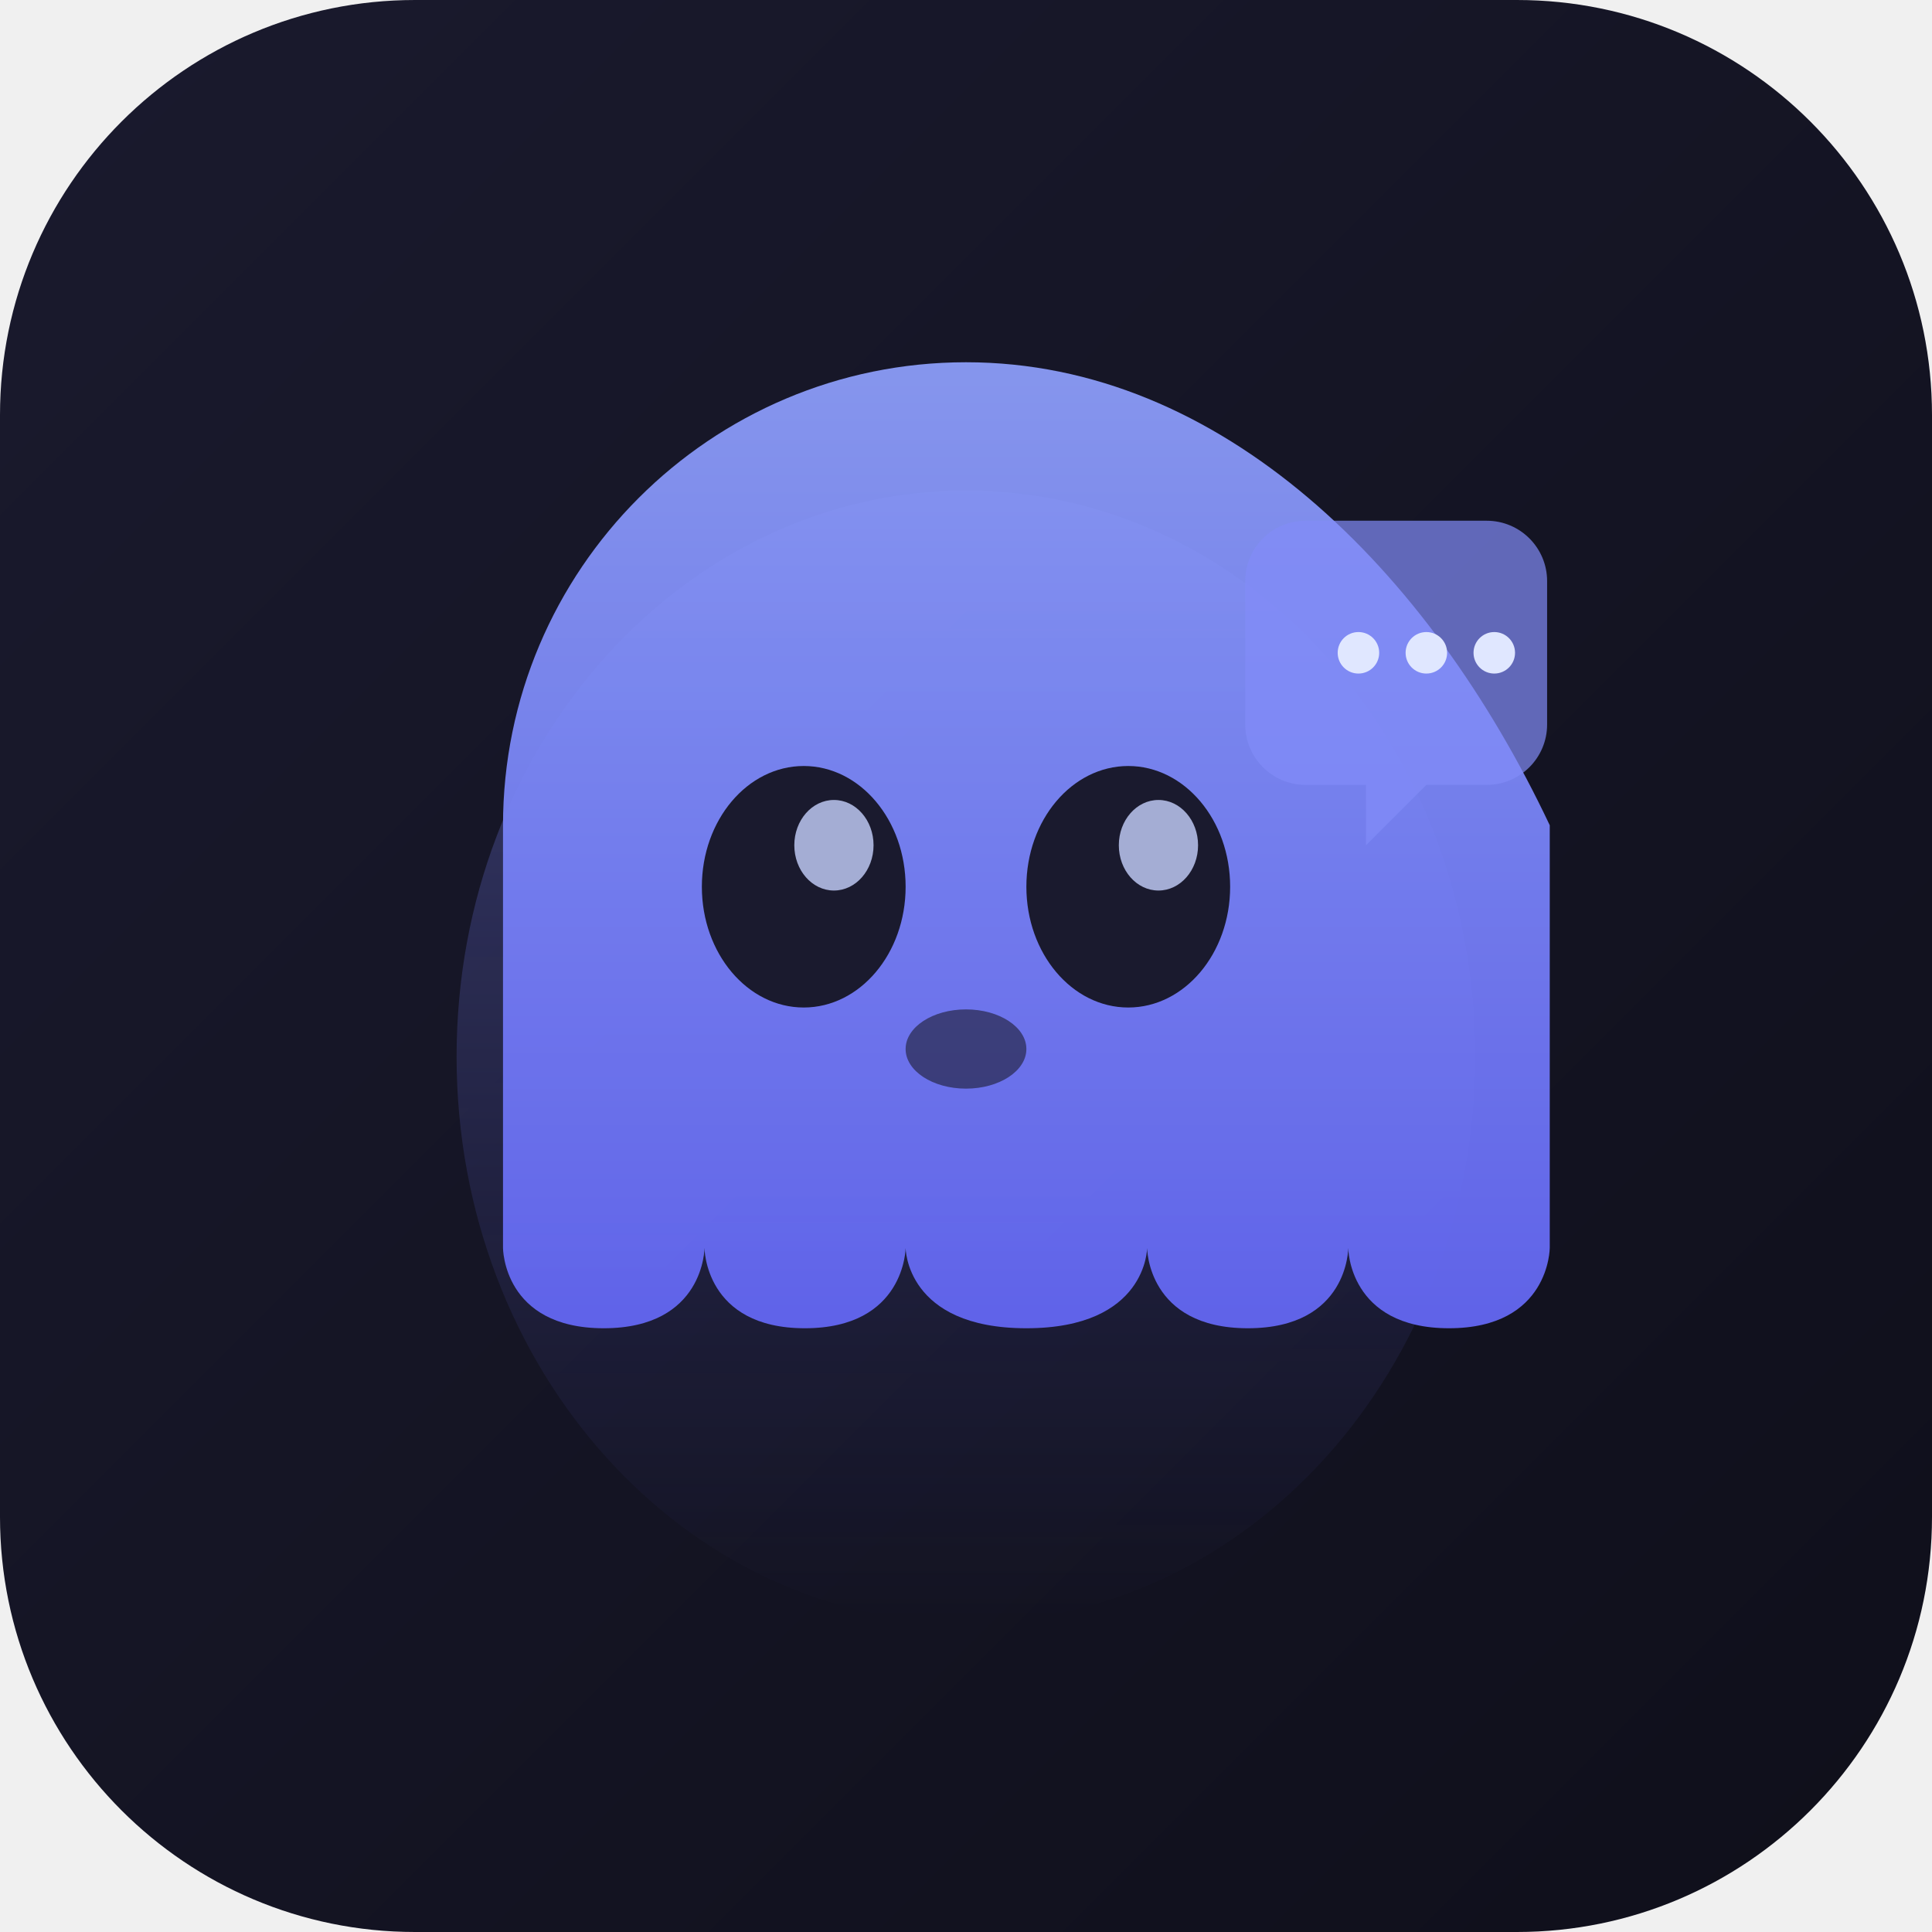
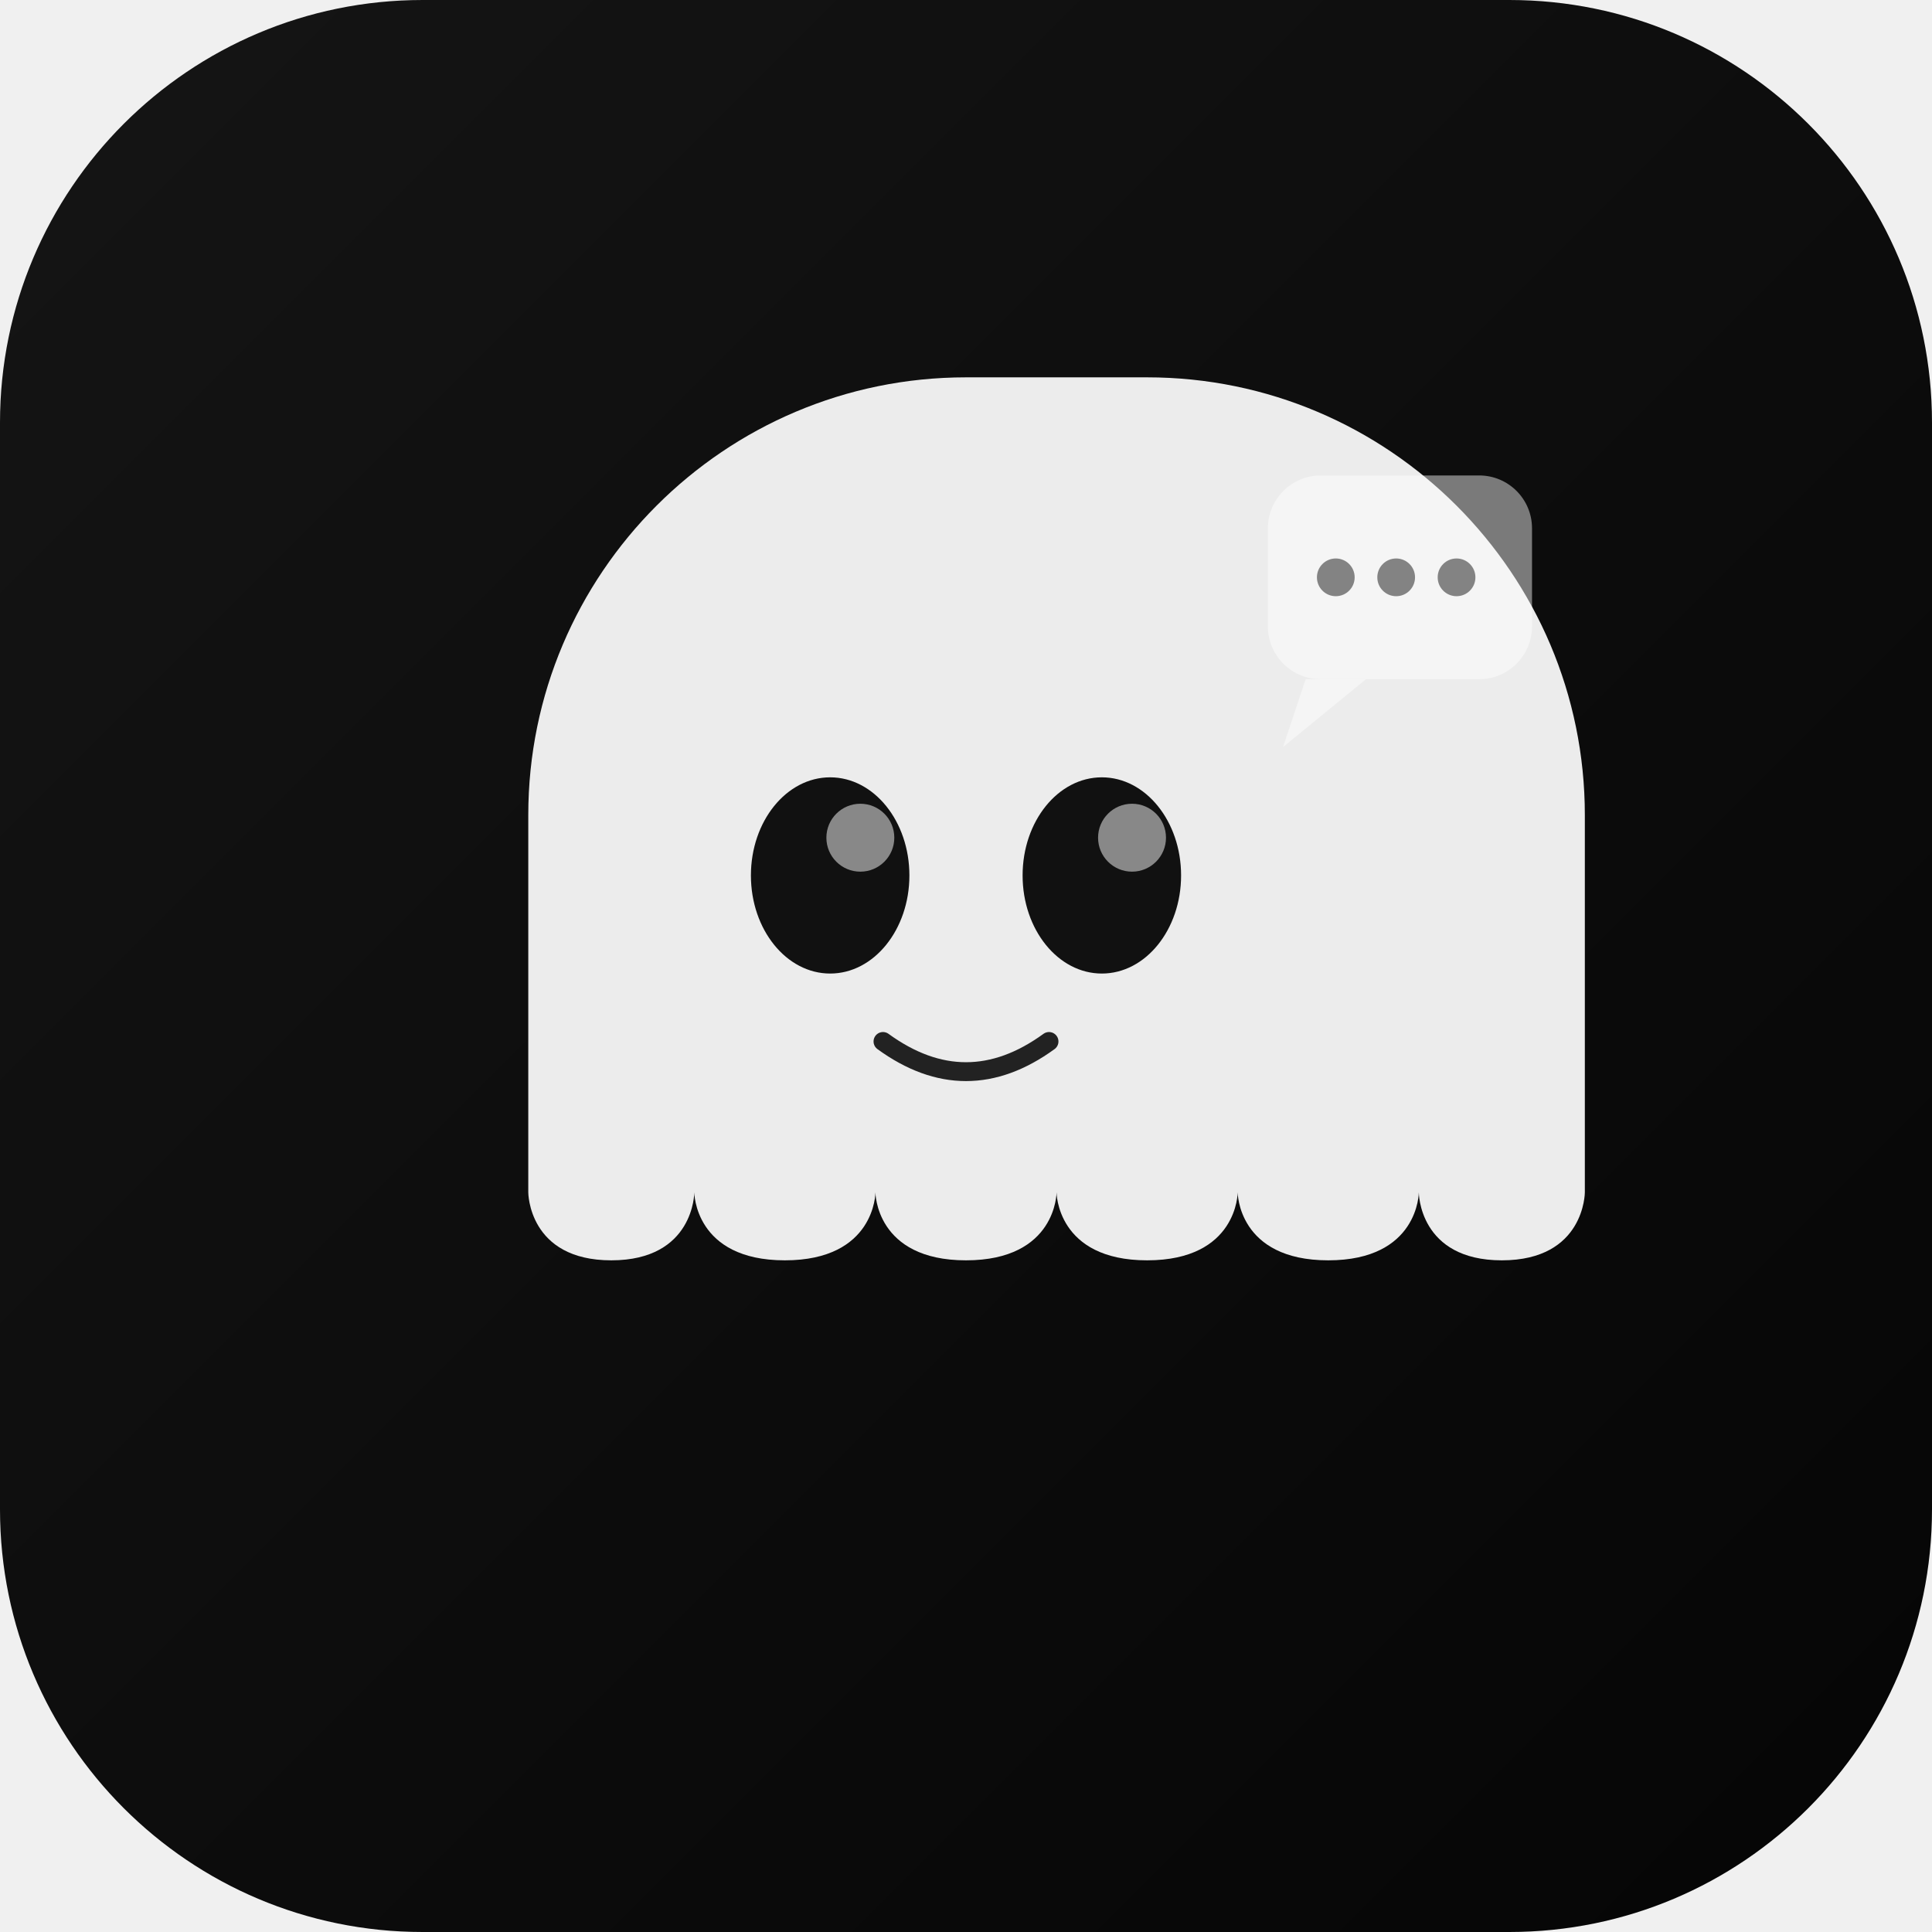
<svg xmlns="http://www.w3.org/2000/svg" width="512" height="512" viewBox="0 0 512 512">
  <defs>
    <linearGradient id="bg" x1="0" y1="0" x2="1" y2="1">
-       <stop offset="0%" stop-color="#1a1a2e" />
-       <stop offset="100%" stop-color="#0f0f1a" />
-     </linearGradient>
-     <linearGradient id="ghost" x1="0" y1="0" x2="0" y2="1">
-       <stop offset="0%" stop-color="#8b9cf7" />
-       <stop offset="100%" stop-color="#6366f1" />
-     </linearGradient>
-     <linearGradient id="glow" x1="0.5" y1="0" x2="0.5" y2="1">
-       <stop offset="0%" stop-color="#818cf8" stop-opacity=".35" />
-       <stop offset="100%" stop-color="#6366f1" stop-opacity="0" />
+       <stop offset="0%" stop-color="#151515" />
+       <stop offset="100%" stop-color="#050505" />
    </linearGradient>
  </defs>
-   <rect width="512" height="512" rx="110" fill="url(#bg)" />
-   <ellipse cx="256" cy="280" rx="135" ry="150" fill="url(#glow)" />
-   <path d="M256 96c-67.7 0-122.7 55-122.7 122.7v112c0 0 0 21.3 26.7 21.3s26.7-21.3 26.7-21.3 0 21.3 26.6 21.3 26.7-21.3 26.7-21.3 0 21.3 32 21.3c32 0 32-21.3 32-21.3s0 21.3 26.7 21.3 26.6-21.3 26.6-21.3 0 21.3 26.7 21.3 26.7-21.3 26.7-21.3V218.7C378.7 151 323.7 96 256 96z" fill="url(#ghost)" opacity=".95" />
-   <ellipse cx="213" cy="235" rx="27" ry="32" fill="#1a1a2e" />
-   <ellipse cx="299" cy="235" rx="27" ry="32" fill="#1a1a2e" />
-   <ellipse cx="221" cy="224" rx="10.5" ry="12" fill="#c7d2fe" opacity=".8" />
-   <ellipse cx="307" cy="224" rx="10.5" ry="12" fill="#c7d2fe" opacity=".8" />
-   <ellipse cx="256" cy="278" rx="16" ry="10.5" fill="#1a1a2e" opacity=".6" />
-   <path d="M346 138h48a16 16 0 0 1 16 16v38a16 16 0 0 1-16 16h-16l-16 16v-16h-16a16 16 0 0 1-16-16v-38a16 16 0 0 1 16-16z" fill="#818cf8" opacity=".7" />
-   <circle cx="360" cy="173" r="5.5" fill="#e0e7ff" />
-   <circle cx="378" cy="173" r="5.5" fill="#e0e7ff" />
-   <circle cx="396" cy="173" r="5.5" fill="#e0e7ff" />
+   <rect width="512" height="512" rx="112" fill="url(#bg)" />
+   <path d="M256 100C192 100 140 152 140 216v100c0 0 0 18 22 18s22-18 22-18 0 18 24 18 24-18 24-18 0 18 24 18 24-18 24-18 0 18 24 18 24-18 24-18 0 18 24 18 24-18 24-18 0 18 22 18 22-18 22-18V216c0-64-52-116-116-116z" fill="#fff" opacity=".92" />
+   <ellipse cx="220" cy="232" rx="21" ry="26" fill="#111" />
+   <ellipse cx="292" cy="232" rx="21" ry="26" fill="#111" />
+   <circle cx="228" cy="222" r="9" fill="#bbb" opacity=".7" />
+   <circle cx="300" cy="222" r="9" fill="#bbb" opacity=".7" />
+   <path d="M234 276q22 16 44 0" fill="none" stroke="#222" stroke-width="5" stroke-linecap="round" />
+   <rect x="336" y="126" width="70" height="54" rx="14" fill="#fff" opacity=".45" />
+   <circle cx="354" cy="153" r="5" fill="#111" opacity=".5" />
+   <circle cx="370" cy="153" r="5" fill="#111" opacity=".5" />
+   <circle cx="386" cy="153" r="5" fill="#111" opacity=".5" />
+   <polygon points="346,180 362,180 340,198" fill="#fff" opacity=".45" />
</svg>
